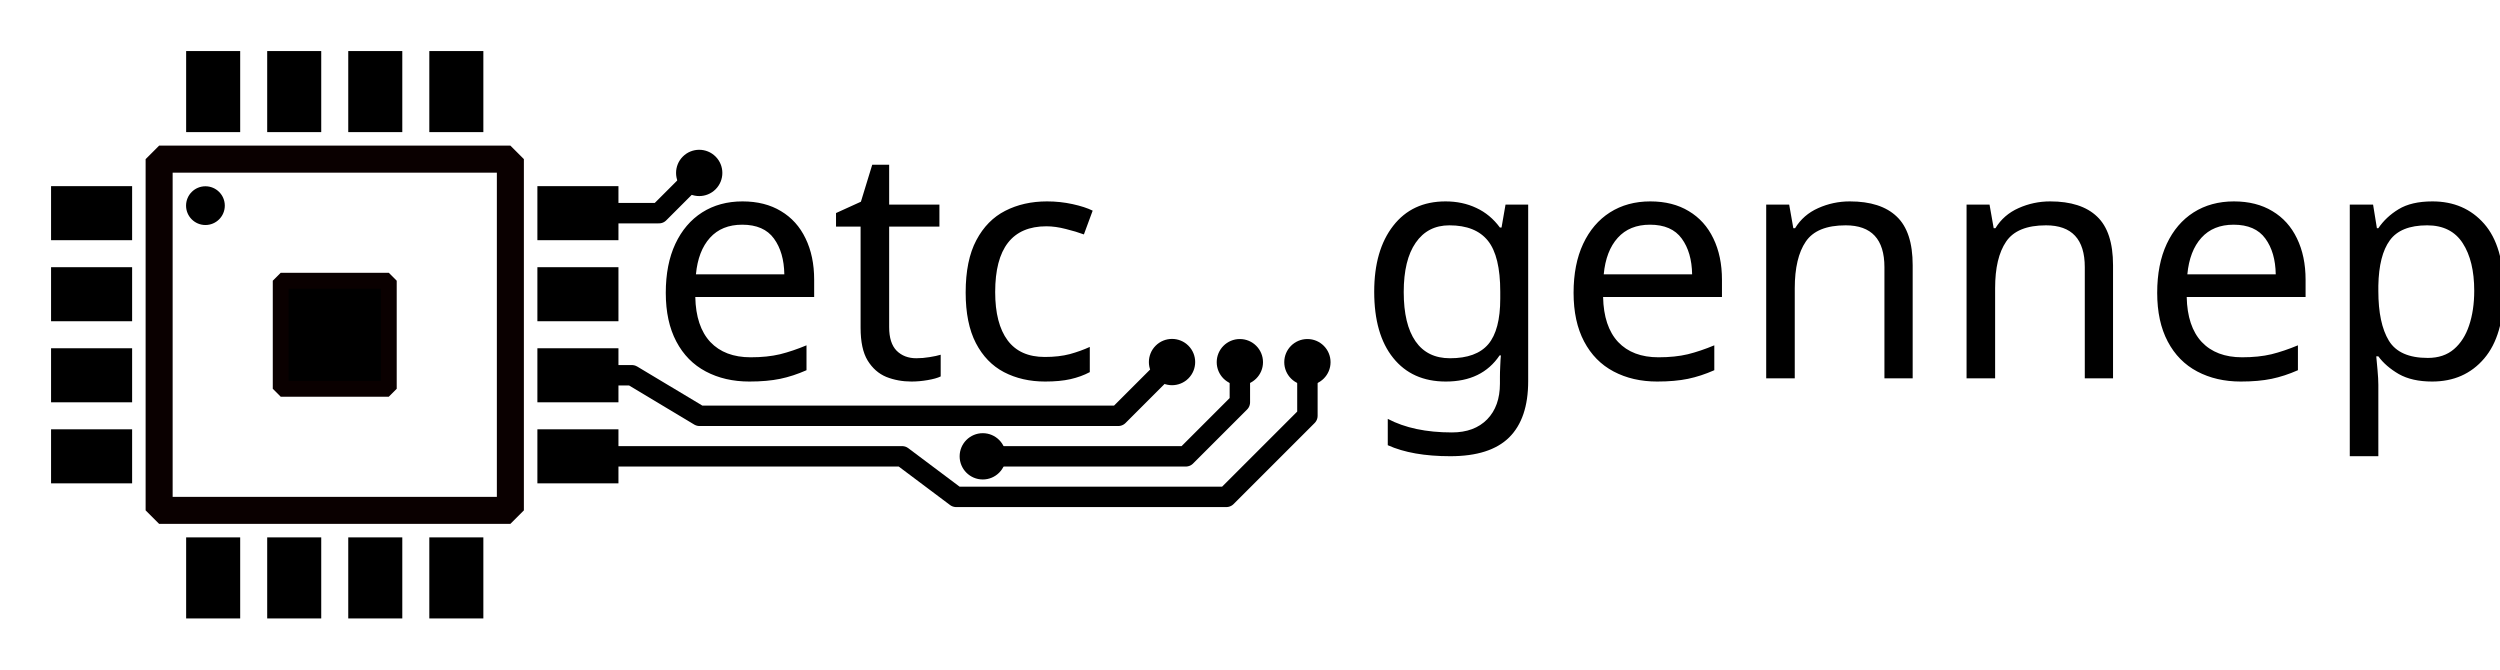
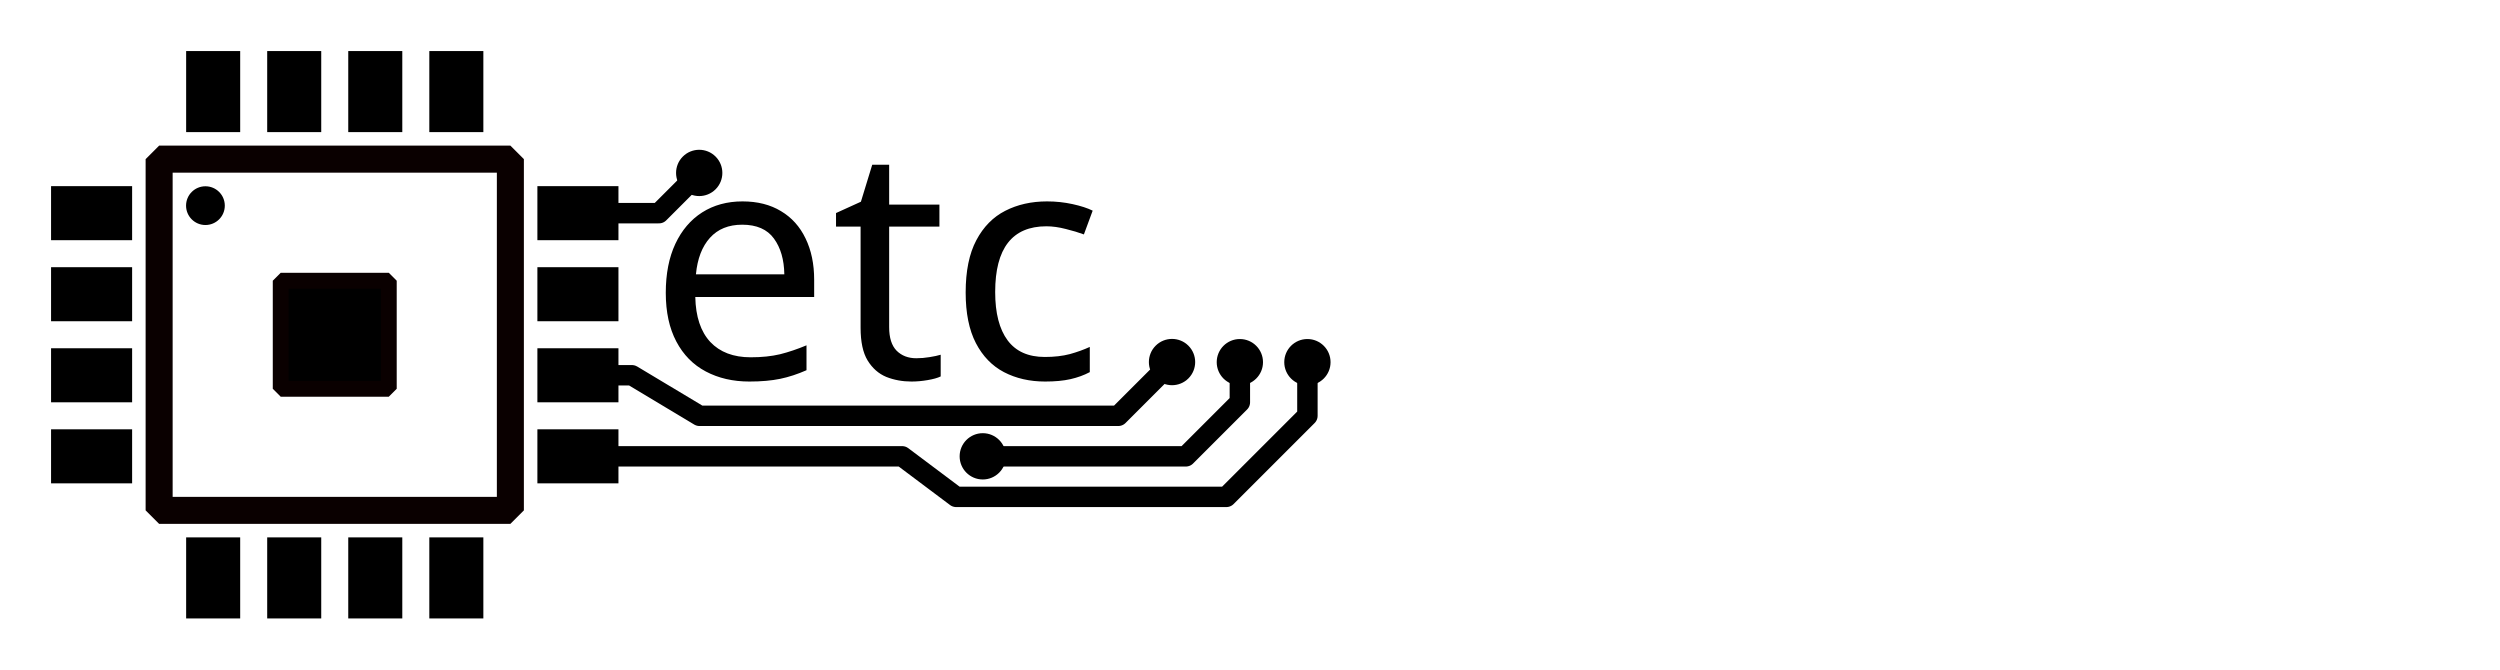
<svg xmlns="http://www.w3.org/2000/svg" width="244.819mm" height="65.562mm" viewBox="0 0 244.819 65.562" version="1.1" id="svg5">
  <defs id="defs2">
    <marker style="overflow:visible" id="marker131232" refX="0" refY="0" orient="auto">
      <path transform="matrix(0.2,0,0,0.2,1.48,0.2)" style="fill:context-stroke;fill-rule:evenodd;stroke:context-stroke;stroke-width:1pt" d="M -2.5,-1 C -2.5,1.76 -4.74,4 -7.5,4 -10.26,4 -12.5,1.76 -12.5,-1 -12.5,-3.76 -10.26,-6 -7.5,-6 -4.74,-6 -2.5,-3.76 -2.5,-1 Z" id="path131038" />
    </marker>
    <marker style="overflow:visible" id="DotS" refX="0" refY="0" orient="auto">
      <path transform="matrix(0.2,0,0,0.2,1.48,0.2)" style="fill:context-stroke;fill-rule:evenodd;stroke:context-stroke;stroke-width:1pt" d="M -2.5,-1 C -2.5,1.76 -4.74,4 -7.5,4 -10.26,4 -12.5,1.76 -12.5,-1 -12.5,-3.76 -10.26,-6 -7.5,-6 -4.74,-6 -2.5,-3.76 -2.5,-1 Z" id="path3807" />
    </marker>
    <marker style="overflow:visible" id="Arrow1Lstart" refX="0" refY="0" orient="auto">
      <path transform="matrix(0.8,0,0,0.8,10,0)" style="fill:context-stroke;fill-rule:evenodd;stroke:context-stroke;stroke-width:1pt" d="M 0,0 5,-5 -12.5,0 5,5 Z" id="path3740" />
    </marker>
    <marker style="overflow:visible" id="DotL" refX="0" refY="0" orient="auto">
      <path transform="matrix(0.8,0,0,0.8,5.92,0.8)" style="fill:context-stroke;fill-rule:evenodd;stroke:context-stroke;stroke-width:1pt" d="M -2.5,-1 C -2.5,1.76 -4.74,4 -7.5,4 -10.26,4 -12.5,1.76 -12.5,-1 -12.5,-3.76 -10.26,-6 -7.5,-6 -4.74,-6 -2.5,-3.76 -2.5,-1 Z" id="path3801" />
    </marker>
  </defs>
  <g id="layer2" transform="translate(-33.36458,-62.46875)">
    <text xml:space="preserve" style="font-size:31.75px;line-height:7.25;font-family:'Swiss911 XCm BT';-inkscape-font-specification:'Swiss911 XCm BT';letter-spacing:0px;word-spacing:0px;stroke-width:0.265" x="96.812" y="99.517" id="text13157-4-9">
-       <tspan id="tspan13155-3-4" style="font-style:normal;font-variant:normal;font-weight:normal;font-stretch:normal;font-size:31.75px;font-family:'Chakra Petch';-inkscape-font-specification:'Chakra Petch';stroke-width:0.265" x="96.812" y="99.517">etc   gennep</tspan>
+       <tspan id="tspan13155-3-4" style="font-style:normal;font-variant:normal;font-weight:normal;font-stretch:normal;font-size:31.75px;font-family:'Chakra Petch';-inkscape-font-specification:'Chakra Petch';stroke-width:0.265" x="96.812" y="99.517">etc   </tspan>
+     </text>
+     <text xml:space="preserve" style="font-size:31.75px;line-height:7.25;font-family:'Swiss911 XCm BT';-inkscape-font-specification:'Swiss911 XCm BT';letter-spacing:0px;word-spacing:0px;stroke-width:0.265" x="96.812" y="36.017" id="text13157-4-9-7">
+       <tspan id="tspan13155-3-4-5" style="font-style:normal;font-variant:normal;font-weight:normal;font-stretch:normal;font-size:31.75px;font-family:'Chakra Petch';-inkscape-font-specification:'Chakra Petch';stroke-width:0.265" x="96.812" y="36.017">etc   gennep</tspan>
    </text>
  </g>
  <g id="layer1" transform="translate(-33.36458,-62.46875)">
    <rect style="fill:none;fill-rule:evenodd;stroke:#0a0000;stroke-width:2.646;stroke-linecap:round;stroke-linejoin:bevel;stroke-miterlimit:4;stroke-dasharray:none;stroke-opacity:1" id="rect989" width="34.396" height="34.396" x="48.948" y="78.052" ry="0" />
    <rect style="fill:#000000;fill-opacity:1;fill-rule:evenodd;stroke:#0a0000;stroke-width:1.553;stroke-linecap:round;stroke-linejoin:bevel;stroke-miterlimit:4;stroke-dasharray:none;stroke-opacity:1" id="rect1235" width="10.583" height="10.583" x="60.854" y="89.958" />
    <path style="fill:#000000;stroke-width:0.266" d="M -75.161,74.681 V 72.038 L -75.76,71.953 -76.359,71.868 -76.435,69.007 -76.51,66.146 H -73.83 -71.15 L -71.226,68.874 -71.302,71.602 -71.901,71.865 -72.5,72.127 V 74.305 76.482 L -72.661,76.903 -72.823,77.324 H -73.992 -75.161 Z M -67.265,77.147 -67.443,76.969 V 74.504 72.038 L -68.042,71.953 -68.641,71.868 -68.716,69.007 -68.792,66.146 H -66.112 -63.433 L -63.508,69.007 -63.584,71.868 -64.183,71.953 -64.781,72.038 V 74.681 77.324 H -65.935 -67.088 Z M -59.458,74.696 V 72.038 L -60.057,71.953 -60.656,71.868 -60.732,69.007 -60.807,66.146 H -58.128 -55.448 L -55.524,69.007 -55.599,71.868 -56.188,71.952 -56.778,72.036 -56.854,74.613 -56.93,77.191 -58.194,77.272 -59.458,77.353 Z M -51.578,76.903 -51.74,76.482 V 74.305 72.127 L -52.339,71.865 -52.938,71.602 -53.013,68.874 -53.089,66.146 H -50.409 -47.73 L -47.805,69.007 -47.881,71.868 -48.479,71.953 -49.078,72.038 V 74.681 77.324 H -50.248 -51.417 Z M -79.1,63.963 -79.42,63.644 V 46.983 30.322 L -79.1,30.002 -78.781,29.683 H -62.12 -45.459 L -45.139,30.002 -44.82,30.322 V 46.983 63.644 L -45.139,63.963 -45.459,64.283 H -62.12 -78.781 Z M -48.933,60.169 -48.28,59.516 V 58.827 58.137 L -48.933,57.484 -49.586,56.83 H -50.313 -51.04 L -51.656,57.409 -52.272,57.988 V 58.752 59.516 L -51.619,60.169 -50.966,60.823 H -50.276 -49.586 Z M -86.76,61.275 -87.138,61.062 V 60.543 60.024 H -89.8 -92.461 V 58.855 57.686 L -92.04,57.524 -91.619,57.363 H -89.379 -87.138 V 56.859 56.355 L -86.717,56.194 -86.296,56.032 H -83.79 -81.283 V 58.675 61.319 L -83.833,61.403 -86.383,61.488 Z M -40.495,61.412 -42.957,61.335 V 58.684 56.032 H -40.45 -37.943 L -37.522,56.194 -37.101,56.355 V 56.859 57.363 H -34.861 -32.62 L -32.199,57.524 -31.778,57.686 V 58.855 60.024 H -34.44 -37.101 V 60.547 61.07 L -37.567,61.279 -38.033,61.488 Z M -86.961,53.459 -87.138,53.282 V 52.803 52.325 L -89.733,52.249 -92.328,52.173 -92.409,50.909 -92.49,49.644 H -89.833 -87.175 L -87.09,49.045 -87.005,48.447 -84.144,48.371 -81.283,48.296 V 50.966 53.637 H -84.033 -86.783 Z M -42.957,50.975 V 48.296 L -40.096,48.371 -37.234,48.447 -37.149,49.045 -37.064,49.644 H -34.407 -31.749 L -31.83,50.909 -31.911,52.173 -34.489,52.249 -37.067,52.325 -37.151,52.914 -37.234,53.504 -40.096,53.579 -42.957,53.655 Z M -86.961,45.475 -87.138,45.297 V 44.809 44.321 H -89.814 -92.49 L -92.409,43.057 -92.328,41.793 -89.751,41.717 -87.173,41.641 -87.089,41.051 -87.005,40.462 -84.144,40.386 -81.283,40.311 V 42.981 45.652 H -84.033 -86.783 Z M -42.957,42.99 V 40.311 L -40.096,40.386 -37.234,40.462 -37.151,41.051 -37.067,41.641 -34.489,41.717 -31.911,41.793 -31.83,43.057 -31.749,44.321 H -34.407 -37.064 L -37.149,44.92 -37.234,45.519 -40.096,45.594 -42.957,45.67 Z M -86.806,37.757 -87.138,37.623 V 37.113 36.603 H -89.379 -91.619 L -92.04,36.441 -92.461,36.28 V 35.11 33.941 H -89.818 -87.175 L -87.09,33.342 -87.005,32.744 -84.144,32.668 -81.283,32.592 V 35.263 37.934 L -83.878,37.913 -86.473,37.892 Z M -42.957,35.263 V 32.592 L -40.096,32.668 -37.234,32.744 -37.149,33.342 -37.064,33.941 H -34.421 -31.778 V 35.11 36.28 L -32.199,36.441 -32.62,36.603 H -34.861 -37.101 V 37.107 37.61 L -37.522,37.772 -37.943,37.934 H -40.45 -42.957 Z M -76.435,24.959 -76.359,22.097 -75.76,22.012 -75.161,21.927 V 19.284 16.641 H -73.992 -72.823 L -72.661,17.062 -72.5,17.483 V 19.661 21.838 L -71.901,22.101 -71.302,22.364 -71.226,25.092 -71.15,27.82 H -73.83 -76.51 Z M -68.716,24.959 -68.641,22.097 -68.051,22.014 -67.462,21.93 -67.386,19.352 -67.31,16.774 -66.046,16.693 -64.781,16.612 V 19.27 21.927 L -64.183,22.012 -63.584,22.097 -63.508,24.959 -63.433,27.82 H -66.112 -68.792 Z M -60.732,24.959 -60.656,22.097 -60.057,22.012 -59.458,21.927 V 19.27 16.612 L -58.194,16.693 -56.93,16.774 -56.854,19.352 -56.778,21.93 -56.188,22.014 -55.599,22.097 -55.524,24.959 -55.448,27.82 H -58.128 -60.807 Z M -53.013,25.092 -52.938,22.364 -52.339,22.101 -51.74,21.838 V 19.661 17.483 L -51.578,17.062 -51.417,16.641 H -50.248 -49.078 V 19.284 21.927 L -48.479,22.012 -47.881,22.097 -47.805,24.959 -47.73,27.82 H -50.409 -53.089 Z" id="path1737" />
    <rect style="fill:#000000;fill-opacity:1;fill-rule:evenodd;stroke:none;stroke-width:2.731;stroke-linecap:round;stroke-linejoin:bevel;stroke-miterlimit:4;stroke-dasharray:none;stroke-opacity:1" id="rect1859-8" width="7.938" height="5.292" x="85.99" y="80.698" ry="0" />
    <rect style="fill:#000000;fill-opacity:1;fill-rule:evenodd;stroke:none;stroke-width:2.646;stroke-linecap:round;stroke-linejoin:bevel;stroke-miterlimit:4;stroke-dasharray:none;stroke-opacity:1" id="rect1859-8-7" width="7.938" height="5.292" x="85.99" y="88.635" ry="0" />
    <rect style="fill:#000000;fill-opacity:1;fill-rule:evenodd;stroke:none;stroke-width:2.731;stroke-linecap:round;stroke-linejoin:bevel;stroke-miterlimit:4;stroke-dasharray:none;stroke-opacity:1" id="rect1859-8-9" width="7.938" height="5.292" x="85.99" y="96.573" ry="0" />
    <rect style="fill:#000000;fill-opacity:1;fill-rule:evenodd;stroke:none;stroke-width:2.731;stroke-linecap:round;stroke-linejoin:bevel;stroke-miterlimit:4;stroke-dasharray:none;stroke-opacity:1" id="rect1859-8-2" width="7.938" height="5.292" x="85.99" y="104.51" ry="0" />
    <rect style="fill:#000000;fill-opacity:1;fill-rule:evenodd;stroke:none;stroke-width:2.731;stroke-linecap:round;stroke-linejoin:bevel;stroke-miterlimit:4;stroke-dasharray:none;stroke-opacity:1" id="rect1859-8-0" width="7.938" height="5.292" x="38.365" y="80.698" ry="0" />
    <rect style="fill:#000000;fill-opacity:1;fill-rule:evenodd;stroke:none;stroke-width:2.646;stroke-linecap:round;stroke-linejoin:bevel;stroke-miterlimit:4;stroke-dasharray:none;stroke-opacity:1" id="rect1859-8-7-2" width="7.938" height="5.292" x="38.365" y="88.635" ry="0" />
    <rect style="fill:#000000;fill-opacity:1;fill-rule:evenodd;stroke:none;stroke-width:2.731;stroke-linecap:round;stroke-linejoin:bevel;stroke-miterlimit:4;stroke-dasharray:none;stroke-opacity:1" id="rect1859-8-9-3" width="7.938" height="5.292" x="38.365" y="96.573" ry="0" />
    <rect style="fill:#000000;fill-opacity:1;fill-rule:evenodd;stroke:none;stroke-width:2.731;stroke-linecap:round;stroke-linejoin:bevel;stroke-miterlimit:4;stroke-dasharray:none;stroke-opacity:1" id="rect1859-8-2-7" width="7.938" height="5.292" x="38.365" y="104.51" ry="0" />
    <circle style="fill:#000000;fill-opacity:1;fill-rule:evenodd;stroke:none;stroke-width:24.273;stroke-linecap:round;stroke-linejoin:bevel;stroke-miterlimit:4;stroke-dasharray:none;stroke-opacity:1" id="path2336" cx="53.482" cy="82.607" r="1.897" />
    <g id="g3451" transform="rotate(90,63.49999,136.2604)">
      <rect style="fill:#000000;fill-opacity:1;fill-rule:evenodd;stroke:none;stroke-width:2.731;stroke-linecap:round;stroke-linejoin:bevel;stroke-miterlimit:4;stroke-dasharray:none;stroke-opacity:1" id="rect1859-8-0-5" width="7.938" height="5.292" x="42.333" y="119.062" ry="0" />
      <rect style="fill:#000000;fill-opacity:1;fill-rule:evenodd;stroke:none;stroke-width:2.646;stroke-linecap:round;stroke-linejoin:bevel;stroke-miterlimit:4;stroke-dasharray:none;stroke-opacity:1" id="rect1859-8-7-2-9" width="7.938" height="5.292" x="42.333" y="127" ry="0" />
      <rect style="fill:#000000;fill-opacity:1;fill-rule:evenodd;stroke:none;stroke-width:2.731;stroke-linecap:round;stroke-linejoin:bevel;stroke-miterlimit:4;stroke-dasharray:none;stroke-opacity:1" id="rect1859-8-9-3-2" width="7.938" height="5.292" x="42.333" y="134.938" ry="0" />
      <rect style="fill:#000000;fill-opacity:1;fill-rule:evenodd;stroke:none;stroke-width:2.731;stroke-linecap:round;stroke-linejoin:bevel;stroke-miterlimit:4;stroke-dasharray:none;stroke-opacity:1" id="rect1859-8-2-7-2" width="7.938" height="5.292" x="42.333" y="142.875" ry="0" />
    </g>
    <g id="g3451-8" transform="rotate(90,87.3125,112.4479)">
      <rect style="fill:#000000;fill-opacity:1;fill-rule:evenodd;stroke:none;stroke-width:2.731;stroke-linecap:round;stroke-linejoin:bevel;stroke-miterlimit:4;stroke-dasharray:none;stroke-opacity:1" id="rect1859-8-0-5-9" width="7.938" height="5.292" x="42.333" y="119.062" ry="0" />
      <rect style="fill:#000000;fill-opacity:1;fill-rule:evenodd;stroke:none;stroke-width:2.646;stroke-linecap:round;stroke-linejoin:bevel;stroke-miterlimit:4;stroke-dasharray:none;stroke-opacity:1" id="rect1859-8-7-2-9-7" width="7.938" height="5.292" x="42.333" y="127" ry="0" />
      <rect style="fill:#000000;fill-opacity:1;fill-rule:evenodd;stroke:none;stroke-width:2.731;stroke-linecap:round;stroke-linejoin:bevel;stroke-miterlimit:4;stroke-dasharray:none;stroke-opacity:1" id="rect1859-8-9-3-2-3" width="7.938" height="5.292" x="42.333" y="134.938" ry="0" />
      <rect style="fill:#000000;fill-opacity:1;fill-rule:evenodd;stroke:none;stroke-width:2.731;stroke-linecap:round;stroke-linejoin:bevel;stroke-miterlimit:4;stroke-dasharray:none;stroke-opacity:1" id="rect1859-8-2-7-2-6" width="7.938" height="5.292" x="42.333" y="142.875" ry="0" />
    </g>
    <path style="fill:none;stroke:#000000;stroke-width:2;stroke-linecap:butt;stroke-linejoin:round;stroke-miterlimit:4;stroke-dasharray:none;stroke-opacity:1;marker-end:url(#DotS)" d="M 89.958,107.156 H 121.708 L 127,111.125 H 153.458 L 161.396,103.188 V 97.896" id="path3636" />
    <path style="fill:none;stroke:#000000;stroke-width:2;stroke-linecap:butt;stroke-linejoin:round;stroke-miterlimit:4;stroke-dasharray:none;stroke-opacity:1;marker-end:url(#DotS)" d="M 89.958,99.219 95.25,99.219 101.865,103.188 H 142.875 L 148.167,97.896" id="path3638" />
    <path style="fill:none;stroke:#000000;stroke-width:2;stroke-linecap:butt;stroke-linejoin:round;stroke-miterlimit:4;stroke-dasharray:none;stroke-opacity:1;marker-start:url(#marker131232);marker-end:url(#DotS)" d="M 129.646,107.156 H 149.49 L 154.781,101.865 V 97.896" id="path131356" />
    <path style="fill:none;stroke:#000000;stroke-width:2;stroke-linecap:butt;stroke-linejoin:round;stroke-miterlimit:4;stroke-dasharray:none;stroke-opacity:1;marker-start:url(#marker131232);marker-end:url(#DotS)" d="M 89.958,83.344 H 97.896 L 101.865,79.375" id="path3640" />
    <text xml:space="preserve" style="font-size:50.8px;line-height:7.25;font-family:'Swiss911 XCm BT';-inkscape-font-specification:'Swiss911 XCm BT';letter-spacing:0px;word-spacing:0px;stroke-width:0.265" x="77.058" y="-21.671" id="text7111">
      <tspan id="tspan7109" style="font-style:normal;font-variant:normal;font-weight:normal;font-stretch:normal;font-size:50.8px;font-family:'Wire One';-inkscape-font-specification:'Wire One';stroke-width:0.265" x="77.058" y="-21.671">etc</tspan>
    </text>
    <text xml:space="preserve" style="font-size:50.8px;line-height:7.25;font-family:'Swiss911 XCm BT';-inkscape-font-specification:'Swiss911 XCm BT';letter-spacing:0px;word-spacing:0px;stroke-width:0.265" x="149.058" y="-17.411" id="text33741">
      <tspan id="tspan33739" style="font-style:normal;font-variant:normal;font-weight:normal;font-stretch:normal;font-size:50.8px;font-family:Abel;-inkscape-font-specification:Abel;stroke-width:0.265" x="149.058" y="-17.411">etc</tspan>
    </text>
    <text xml:space="preserve" style="font-size:50.8px;line-height:7.25;font-family:'Swiss911 XCm BT';-inkscape-font-specification:'Swiss911 XCm BT';letter-spacing:0px;word-spacing:0px;stroke-width:0.265" x="-5.276" y="-22.371" id="text13157">
      <tspan id="tspan13155" style="font-style:normal;font-variant:normal;font-weight:normal;font-stretch:normal;font-size:50.8px;font-family:'Baloo 2';-inkscape-font-specification:'Baloo 2, ';stroke-width:0.265" x="-5.276" y="-22.371">etc</tspan>
    </text>
    <text xml:space="preserve" style="font-size:50.8px;line-height:7.25;font-family:'Swiss911 XCm BT';-inkscape-font-specification:'Swiss911 XCm BT';letter-spacing:0px;word-spacing:0px;stroke-width:0.265" x="25.036" y="-47.989" id="text13157-6">
      <tspan id="tspan13155-0" style="font-style:normal;font-variant:normal;font-weight:normal;font-stretch:normal;font-size:50.8px;font-family:'Gowun Dodum';-inkscape-font-specification:'Gowun Dodum';stroke-width:0.265" x="25.036" y="-47.989">etc</tspan>
    </text>
    <text xml:space="preserve" style="font-size:25.4px;line-height:7.25;font-family:'Swiss911 XCm BT';-inkscape-font-specification:'Swiss911 XCm BT';letter-spacing:0px;word-spacing:0px;stroke-width:0.265" x="111.806" y="-48.94" id="text13157-6-8">
      <tspan id="tspan13155-0-3" style="font-style:normal;font-variant:normal;font-weight:normal;font-stretch:normal;font-size:25.4px;font-family:'IBM Plex Sans';-inkscape-font-specification:'IBM Plex Sans';stroke-width:0.265" x="111.806" y="-48.94">etc</tspan>
    </text>
    <text xml:space="preserve" style="font-size:50.8px;line-height:7.25;font-family:'Swiss911 XCm BT';-inkscape-font-specification:'Swiss911 XCm BT';letter-spacing:0px;word-spacing:0px;stroke-width:0.265" x="161.247" y="-48.942" id="text13157-4">
      <tspan id="tspan13155-3" style="font-style:normal;font-variant:normal;font-weight:normal;font-stretch:normal;font-size:50.8px;font-family:'Chakra Petch';-inkscape-font-specification:'Chakra Petch';stroke-width:0.265" x="161.247" y="-48.942">etc</tspan>
    </text>
    <text xml:space="preserve" style="font-size:50.8px;line-height:7.25;font-family:'Swiss911 XCm BT';-inkscape-font-specification:'Swiss911 XCm BT';letter-spacing:0px;word-spacing:0px;stroke-width:0.265" x="-64.682" y="-51.094" id="text13157-4-4">
      <tspan id="tspan13155-3-6" style="font-style:normal;font-variant:normal;font-weight:normal;font-stretch:normal;font-size:50.8px;font-family:Carme;-inkscape-font-specification:Carme;stroke-width:0.265" x="-64.682" y="-51.094">etc</tspan>
    </text>
  </g>
</svg>
